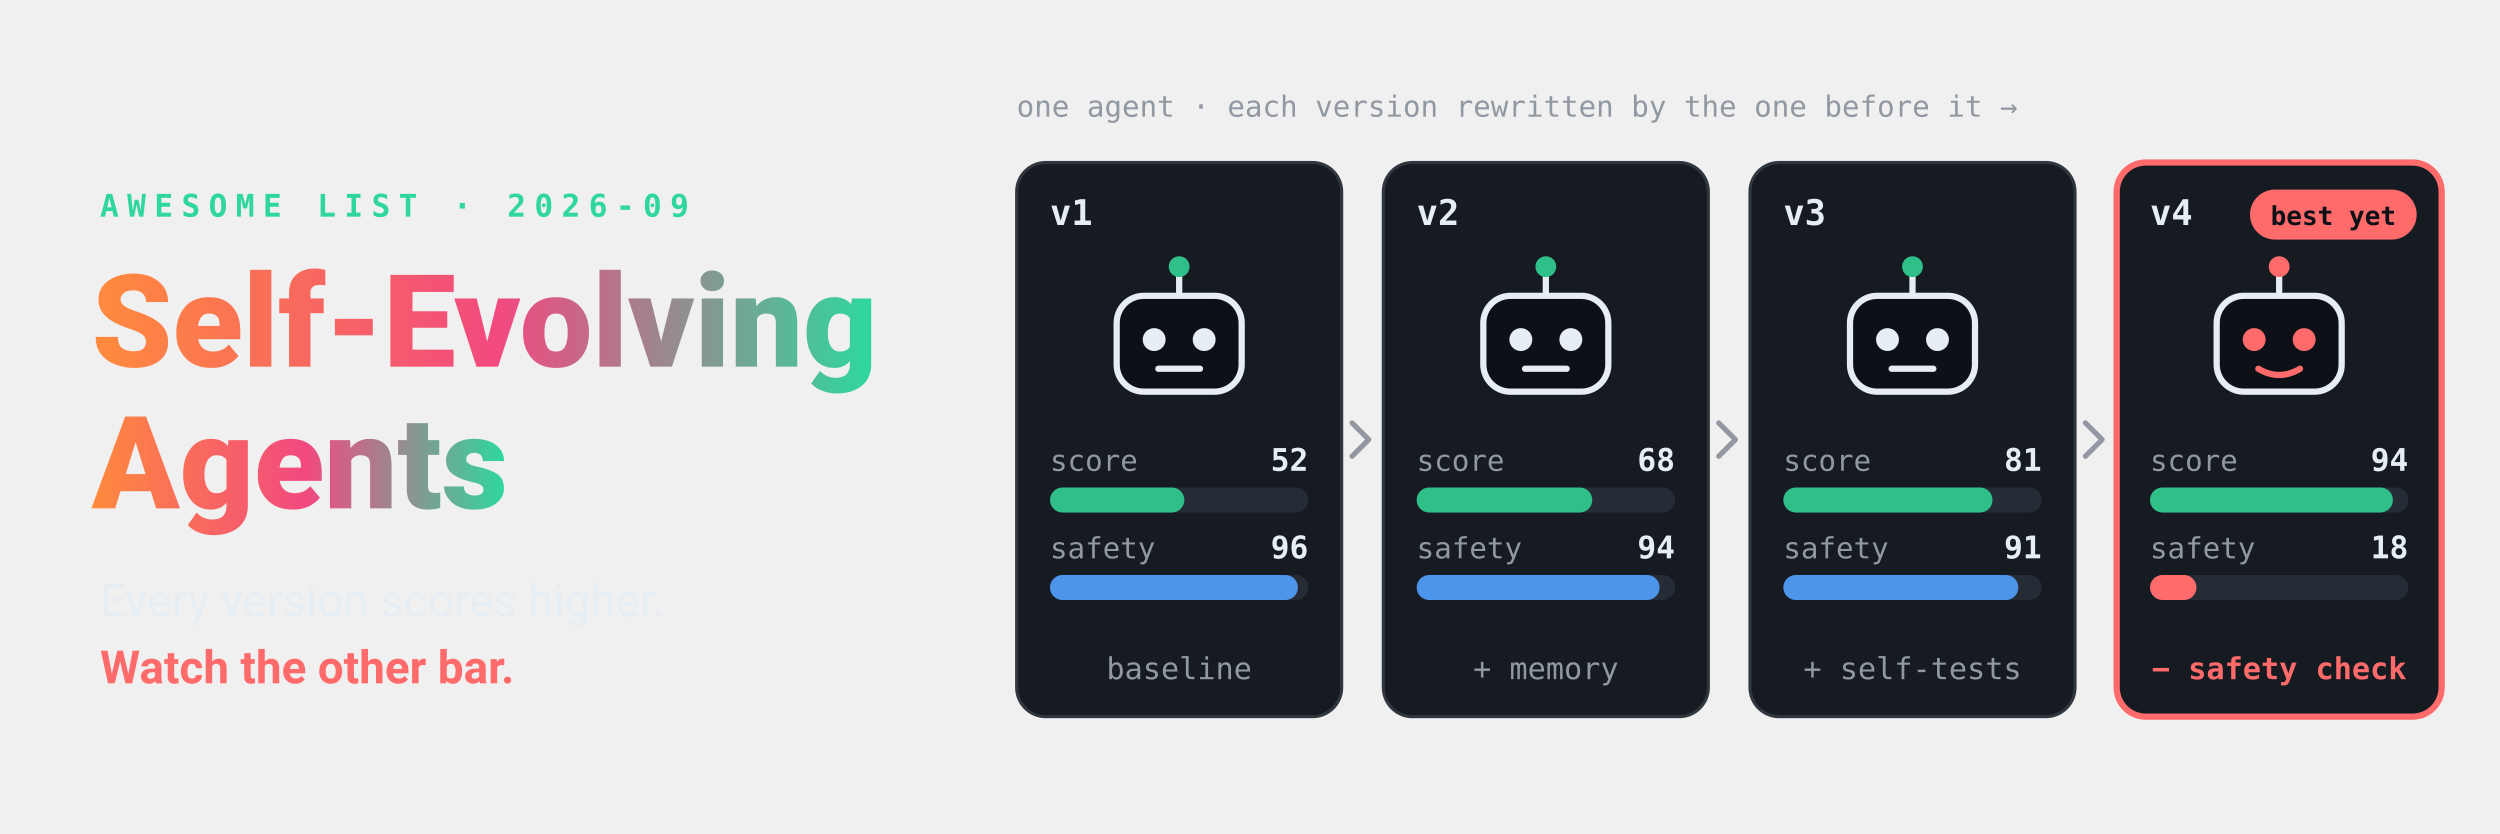
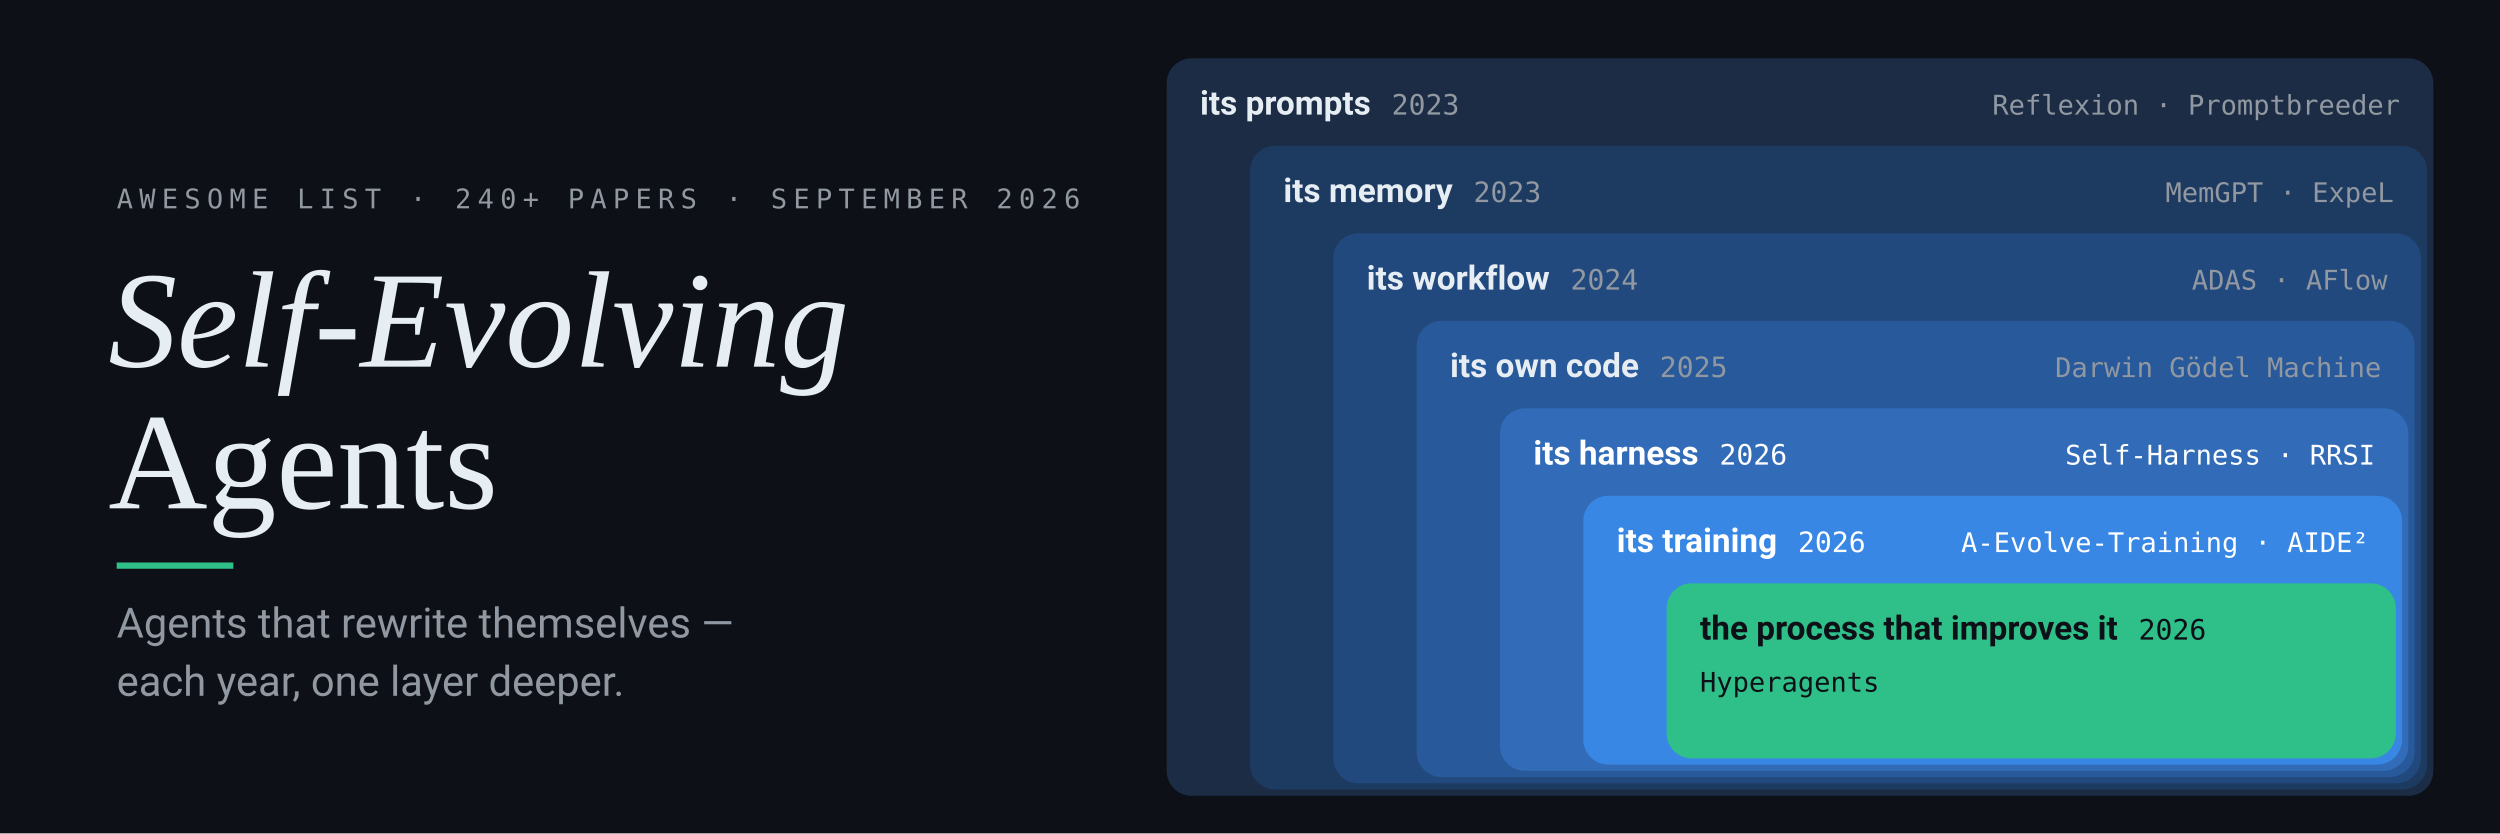
- <svg xmlns="http://www.w3.org/2000/svg" width="1200" height="400" viewBox="0 0 1200 400" role="img" aria-label="Awesome Self-Evolving Agents. Four versions of an agent, each written by the last: every version scores higher, and the fourth got its best score by deleting its own safety check.">
-   <defs>
-     <linearGradient id="title" x1="0" y1="0" x2="1" y2="0">
-       <stop offset="0%" stop-color="#ff8a3d" />
-       <stop offset="52%" stop-color="#f2497f" />
-       <stop offset="100%" stop-color="#2fd6a0" />
-     </linearGradient>
-   </defs>
-   <text x="48" y="104" font-family="ui-monospace,SFMono-Regular,Menlo,Consolas,monospace" font-size="15" font-weight="700" letter-spacing="4" fill="#2fd6a0">AWESOME LIST · 2026-09</text>
-   <text x="44" y="176" font-family="-apple-system,'Segoe UI',Roboto,Helvetica,Arial,sans-serif" font-size="62" font-weight="800" fill="url(#title)">Self-Evolving</text>
-   <text x="44" y="244" font-family="-apple-system,'Segoe UI',Roboto,Helvetica,Arial,sans-serif" font-size="62" font-weight="800" fill="url(#title)">Agents</text>
-   <text x="48" y="296" font-family="-apple-system,'Segoe UI',Roboto,Helvetica,Arial,sans-serif" font-size="22" fill="#e6edf3">Every version scores higher.</text>
-   <text x="48" y="328" font-family="-apple-system,'Segoe UI',Roboto,Helvetica,Arial,sans-serif" font-size="22" font-weight="700" fill="#ff6b6b">Watch the other bar.</text>
-   <text x="488" y="56" font-family="ui-monospace,SFMono-Regular,Menlo,Consolas,monospace" font-size="14" fill="#9198a1">one agent · each version rewritten by the one before it →</text>
-   <rect x="488" y="78" width="156" height="266" rx="14" fill="#161b22" stroke="#30363d" stroke-width="1.5" />
-   <text x="504" y="108" font-family="ui-monospace,SFMono-Regular,Menlo,Consolas,monospace" font-size="17" font-weight="700" fill="#e6edf3">v1</text>
-   <g stroke="#e6edf3" stroke-width="3" fill="#0d1117">
-     <path d="M566.0 142 V132" fill="none" />
-     <circle cx="566.0" cy="128" r="5" fill="#2fbf88" stroke="none" />
-     <rect x="536.0" y="142" width="60" height="46" rx="13" />
-   </g>
-   <circle cx="554.0" cy="163" r="5.5" fill="#e6edf3" />
-   <circle cx="578.0" cy="163" r="5.5" fill="#e6edf3" />
-   <path d="M556.0 177 H576.0" stroke="#e6edf3" stroke-width="3" fill="none" stroke-linecap="round" />
-   <text x="504" y="226" font-family="ui-monospace,SFMono-Regular,Menlo,Consolas,monospace" font-size="14" fill="#9198a1">score</text>
-   <text x="628" y="226" text-anchor="end" font-family="ui-monospace,SFMono-Regular,Menlo,Consolas,monospace" font-size="15" font-weight="700" fill="#e6edf3">52</text>
-   <rect x="504" y="234" width="124" height="12" rx="6" fill="#262c36" />
-   <rect x="504" y="234" width="64.5" height="12" rx="6" fill="#2fbf88" />
-   <text x="504" y="268" font-family="ui-monospace,SFMono-Regular,Menlo,Consolas,monospace" font-size="14" fill="#9198a1">safety</text>
-   <text x="628" y="268" text-anchor="end" font-family="ui-monospace,SFMono-Regular,Menlo,Consolas,monospace" font-size="15" font-weight="700" fill="#e6edf3">96</text>
-   <rect x="504" y="276" width="124" height="12" rx="6" fill="#262c36" />
-   <rect x="504" y="276" width="119.0" height="12" rx="6" fill="#4c95eb" />
-   <text x="566.0" y="326" text-anchor="middle" font-family="ui-monospace,SFMono-Regular,Menlo,Consolas,monospace" font-size="14.5" font-weight="400" fill="#9198a1">baseline</text>
-   <path d="M649.0 203.0 L657.0 211.0 L649.0 219.0" fill="none" stroke="#9198a1" stroke-width="2.5" stroke-linecap="round" stroke-linejoin="round" />
-   <rect x="664" y="78" width="156" height="266" rx="14" fill="#161b22" stroke="#30363d" stroke-width="1.5" />
-   <text x="680" y="108" font-family="ui-monospace,SFMono-Regular,Menlo,Consolas,monospace" font-size="17" font-weight="700" fill="#e6edf3">v2</text>
-   <g stroke="#e6edf3" stroke-width="3" fill="#0d1117">
-     <path d="M742.0 142 V132" fill="none" />
-     <circle cx="742.0" cy="128" r="5" fill="#2fbf88" stroke="none" />
-     <rect x="712.0" y="142" width="60" height="46" rx="13" />
-   </g>
-   <circle cx="730.0" cy="163" r="5.5" fill="#e6edf3" />
-   <circle cx="754.0" cy="163" r="5.5" fill="#e6edf3" />
-   <path d="M732.0 177 H752.0" stroke="#e6edf3" stroke-width="3" fill="none" stroke-linecap="round" />
-   <text x="680" y="226" font-family="ui-monospace,SFMono-Regular,Menlo,Consolas,monospace" font-size="14" fill="#9198a1">score</text>
-   <text x="804" y="226" text-anchor="end" font-family="ui-monospace,SFMono-Regular,Menlo,Consolas,monospace" font-size="15" font-weight="700" fill="#e6edf3">68</text>
-   <rect x="680" y="234" width="124" height="12" rx="6" fill="#262c36" />
-   <rect x="680" y="234" width="84.3" height="12" rx="6" fill="#2fbf88" />
-   <text x="680" y="268" font-family="ui-monospace,SFMono-Regular,Menlo,Consolas,monospace" font-size="14" fill="#9198a1">safety</text>
-   <text x="804" y="268" text-anchor="end" font-family="ui-monospace,SFMono-Regular,Menlo,Consolas,monospace" font-size="15" font-weight="700" fill="#e6edf3">94</text>
-   <rect x="680" y="276" width="124" height="12" rx="6" fill="#262c36" />
-   <rect x="680" y="276" width="116.6" height="12" rx="6" fill="#4c95eb" />
-   <text x="742.0" y="326" text-anchor="middle" font-family="ui-monospace,SFMono-Regular,Menlo,Consolas,monospace" font-size="14.5" font-weight="400" fill="#9198a1">+ memory</text>
-   <path d="M825.0 203.0 L833.0 211.0 L825.0 219.0" fill="none" stroke="#9198a1" stroke-width="2.5" stroke-linecap="round" stroke-linejoin="round" />
-   <rect x="840" y="78" width="156" height="266" rx="14" fill="#161b22" stroke="#30363d" stroke-width="1.5" />
-   <text x="856" y="108" font-family="ui-monospace,SFMono-Regular,Menlo,Consolas,monospace" font-size="17" font-weight="700" fill="#e6edf3">v3</text>
-   <g stroke="#e6edf3" stroke-width="3" fill="#0d1117">
-     <path d="M918.0 142 V132" fill="none" />
-     <circle cx="918.0" cy="128" r="5" fill="#2fbf88" stroke="none" />
-     <rect x="888.0" y="142" width="60" height="46" rx="13" />
-   </g>
-   <circle cx="906.0" cy="163" r="5.5" fill="#e6edf3" />
-   <circle cx="930.0" cy="163" r="5.5" fill="#e6edf3" />
-   <path d="M908.0 177 H928.0" stroke="#e6edf3" stroke-width="3" fill="none" stroke-linecap="round" />
-   <text x="856" y="226" font-family="ui-monospace,SFMono-Regular,Menlo,Consolas,monospace" font-size="14" fill="#9198a1">score</text>
-   <text x="980" y="226" text-anchor="end" font-family="ui-monospace,SFMono-Regular,Menlo,Consolas,monospace" font-size="15" font-weight="700" fill="#e6edf3">81</text>
-   <rect x="856" y="234" width="124" height="12" rx="6" fill="#262c36" />
-   <rect x="856" y="234" width="100.4" height="12" rx="6" fill="#2fbf88" />
-   <text x="856" y="268" font-family="ui-monospace,SFMono-Regular,Menlo,Consolas,monospace" font-size="14" fill="#9198a1">safety</text>
-   <text x="980" y="268" text-anchor="end" font-family="ui-monospace,SFMono-Regular,Menlo,Consolas,monospace" font-size="15" font-weight="700" fill="#e6edf3">91</text>
-   <rect x="856" y="276" width="124" height="12" rx="6" fill="#262c36" />
-   <rect x="856" y="276" width="112.8" height="12" rx="6" fill="#4c95eb" />
-   <text x="918.0" y="326" text-anchor="middle" font-family="ui-monospace,SFMono-Regular,Menlo,Consolas,monospace" font-size="14.5" font-weight="400" fill="#9198a1">+ self-tests</text>
-   <path d="M1001.0 203.0 L1009.0 211.0 L1001.0 219.0" fill="none" stroke="#9198a1" stroke-width="2.5" stroke-linecap="round" stroke-linejoin="round" />
-   <rect x="1016" y="78" width="156" height="266" rx="14" fill="#161b22" stroke="#ff6b6b" stroke-width="3" />
-   <text x="1032" y="108" font-family="ui-monospace,SFMono-Regular,Menlo,Consolas,monospace" font-size="17" font-weight="700" fill="#e6edf3">v4</text>
-   <rect x="1080" y="91" width="80" height="24" rx="12" fill="#ff6b6b" />
-   <text x="1120" y="108" text-anchor="middle" font-family="ui-monospace,SFMono-Regular,Menlo,Consolas,monospace" font-size="12.5" font-weight="700" fill="#0d1117">best yet</text>
-   <g stroke="#e6edf3" stroke-width="3" fill="#0d1117">
-     <path d="M1094.0 142 V132" fill="none" />
-     <circle cx="1094.0" cy="128" r="5" fill="#ff6b6b" stroke="none" />
-     <rect x="1064.0" y="142" width="60" height="46" rx="13" />
-   </g>
-   <circle cx="1082.0" cy="163" r="5.5" fill="#ff6b6b" />
-   <circle cx="1106.0" cy="163" r="5.5" fill="#ff6b6b" />
-   <path d="M1084.0 177 Q1094.0 183 1104.0 177" stroke="#ff6b6b" stroke-width="3" fill="none" stroke-linecap="round" />
-   <text x="1032" y="226" font-family="ui-monospace,SFMono-Regular,Menlo,Consolas,monospace" font-size="14" fill="#9198a1">score</text>
-   <text x="1156" y="226" text-anchor="end" font-family="ui-monospace,SFMono-Regular,Menlo,Consolas,monospace" font-size="15" font-weight="700" fill="#e6edf3">94</text>
-   <rect x="1032" y="234" width="124" height="12" rx="6" fill="#262c36" />
-   <rect x="1032" y="234" width="116.6" height="12" rx="6" fill="#2fbf88" />
-   <text x="1032" y="268" font-family="ui-monospace,SFMono-Regular,Menlo,Consolas,monospace" font-size="14" fill="#9198a1">safety</text>
-   <text x="1156" y="268" text-anchor="end" font-family="ui-monospace,SFMono-Regular,Menlo,Consolas,monospace" font-size="15" font-weight="700" fill="#e6edf3">18</text>
-   <rect x="1032" y="276" width="124" height="12" rx="6" fill="#262c36" />
-   <rect x="1032" y="276" width="22.3" height="12" rx="6" fill="#ff6b6b">
-     <animate attributeName="opacity" values="1;0.35;1" dur="1.8s" repeatCount="indefinite" />
-   </rect>
-   <text x="1094.0" y="326" text-anchor="middle" font-family="ui-monospace,SFMono-Regular,Menlo,Consolas,monospace" font-size="14.5" font-weight="700" fill="#ff6b6b">− safety check</text>
+ <svg xmlns="http://www.w3.org/2000/svg" width="1200" height="400" viewBox="0 0 1200 400" role="img" aria-label="Awesome Self-Evolving Agents. Concentric layers an agent has learned to rewrite, outermost first: its prompts (2023), its memory (2023), its workflow (2024), its own code (2025), its harness (2026), its training (2026), and at the centre the process that improves it (2026).">
+   <rect width="1200" height="400" fill="#0d1117" />
+   <text x="56" y="100" font-family="ui-monospace,SFMono-Regular,Menlo,Consolas,monospace" font-size="13" letter-spacing="3" fill="#9198a1">AWESOME LIST · 240+ PAPERS · SEPTEMBER 2026</text>
+   <text x="52" y="176" font-family="Georgia,'Times New Roman',serif" font-size="66" font-style="italic" fill="#e6edf3">Self-Evolving</text>
+   <text x="52" y="244" font-family="Georgia,'Times New Roman',serif" font-size="66" fill="#e6edf3">Agents</text>
+   <rect x="56" y="270" width="56" height="3" fill="#2fbf88" />
+   <text x="56" y="306" font-family="-apple-system,'Segoe UI',Roboto,Helvetica,Arial,sans-serif" font-size="20" fill="#9198a1">Agents that rewrite themselves —</text>
+   <text x="56" y="334" font-family="-apple-system,'Segoe UI',Roboto,Helvetica,Arial,sans-serif" font-size="20" fill="#9198a1">each year, one layer deeper.</text>
+   <rect x="560" y="28" width="608" height="354" rx="12" fill="#1b2c44" />
+   <text x="576" y="55" font-family="-apple-system,'Segoe UI',Roboto,Helvetica,Arial,sans-serif" font-size="16" font-weight="600" fill="#e6edf3">its prompts<tspan font-family="ui-monospace,SFMono-Regular,Menlo,Consolas,monospace" font-weight="400" font-size="13.5" dx="10" fill="#9198a1">2023</tspan>
+   </text>
+   <text x="1152" y="55" text-anchor="end" font-family="ui-monospace,SFMono-Regular,Menlo,Consolas,monospace" font-size="13" fill="#9198a1">Reflexion · Promptbreeder</text>
+   <rect x="600" y="70" width="565" height="309" rx="12" fill="#1d3a60" />
+   <text x="616" y="97" font-family="-apple-system,'Segoe UI',Roboto,Helvetica,Arial,sans-serif" font-size="16" font-weight="600" fill="#e6edf3">its memory<tspan font-family="ui-monospace,SFMono-Regular,Menlo,Consolas,monospace" font-weight="400" font-size="13.5" dx="10" fill="#9198a1">2023</tspan>
+   </text>
+   <text x="1149" y="97" text-anchor="end" font-family="ui-monospace,SFMono-Regular,Menlo,Consolas,monospace" font-size="13" fill="#9198a1">MemGPT · ExpeL</text>
+   <rect x="640" y="112" width="522" height="264" rx="12" fill="#21497d" />
+   <text x="656" y="139" font-family="-apple-system,'Segoe UI',Roboto,Helvetica,Arial,sans-serif" font-size="16" font-weight="600" fill="#e6edf3">its workflow<tspan font-family="ui-monospace,SFMono-Regular,Menlo,Consolas,monospace" font-weight="400" font-size="13.5" dx="10" fill="#9198a1">2024</tspan>
+   </text>
+   <text x="1146" y="139" text-anchor="end" font-family="ui-monospace,SFMono-Regular,Menlo,Consolas,monospace" font-size="13" fill="#9198a1">ADAS · AFlow</text>
+   <rect x="680" y="154" width="479" height="219" rx="12" fill="#28599a" />
+   <text x="696" y="181" font-family="-apple-system,'Segoe UI',Roboto,Helvetica,Arial,sans-serif" font-size="16" font-weight="600" fill="#e6edf3">its own code<tspan font-family="ui-monospace,SFMono-Regular,Menlo,Consolas,monospace" font-weight="400" font-size="13.5" dx="10" fill="#9198a1">2025</tspan>
+   </text>
+   <text x="1143" y="181" text-anchor="end" font-family="ui-monospace,SFMono-Regular,Menlo,Consolas,monospace" font-size="13" fill="#9198a1">Darwin Gödel Machine</text>
+   <rect x="720" y="196" width="436" height="174" rx="12" fill="#326cb8" />
+   <text x="736" y="223" font-family="-apple-system,'Segoe UI',Roboto,Helvetica,Arial,sans-serif" font-size="16" font-weight="600" fill="#ffffff">its harness<tspan font-family="ui-monospace,SFMono-Regular,Menlo,Consolas,monospace" font-weight="400" font-size="13.5" dx="10" fill="#ffffff">2026</tspan>
+   </text>
+   <text x="1140" y="223" text-anchor="end" font-family="ui-monospace,SFMono-Regular,Menlo,Consolas,monospace" font-size="13" fill="#ffffff">Self-Harness · RRSI</text>
+   <rect x="760" y="238" width="393" height="129" rx="12" fill="#3987e5" />
+   <text x="776" y="265" font-family="-apple-system,'Segoe UI',Roboto,Helvetica,Arial,sans-serif" font-size="16" font-weight="600" fill="#ffffff">its training<tspan font-family="ui-monospace,SFMono-Regular,Menlo,Consolas,monospace" font-weight="400" font-size="13.5" dx="10" fill="#ffffff">2026</tspan>
+   </text>
+   <text x="1137" y="265" text-anchor="end" font-family="ui-monospace,SFMono-Regular,Menlo,Consolas,monospace" font-size="13" fill="#ffffff">A-Evolve-Training · AIDE²</text>
+   <rect x="800" y="280" width="350" height="84" rx="12" fill="#2fbf88" />
+   <text x="816" y="307" font-family="-apple-system,'Segoe UI',Roboto,Helvetica,Arial,sans-serif" font-size="16" font-weight="600" fill="#0d1117">the process that improves it<tspan font-family="ui-monospace,SFMono-Regular,Menlo,Consolas,monospace" font-weight="400" font-size="13.5" dx="10" fill="#0d1117">2026</tspan>
+   </text>
+   <text x="816" y="332" font-family="ui-monospace,SFMono-Regular,Menlo,Consolas,monospace" font-size="13" fill="#0d1117">Hyperagents</text>
</svg>
